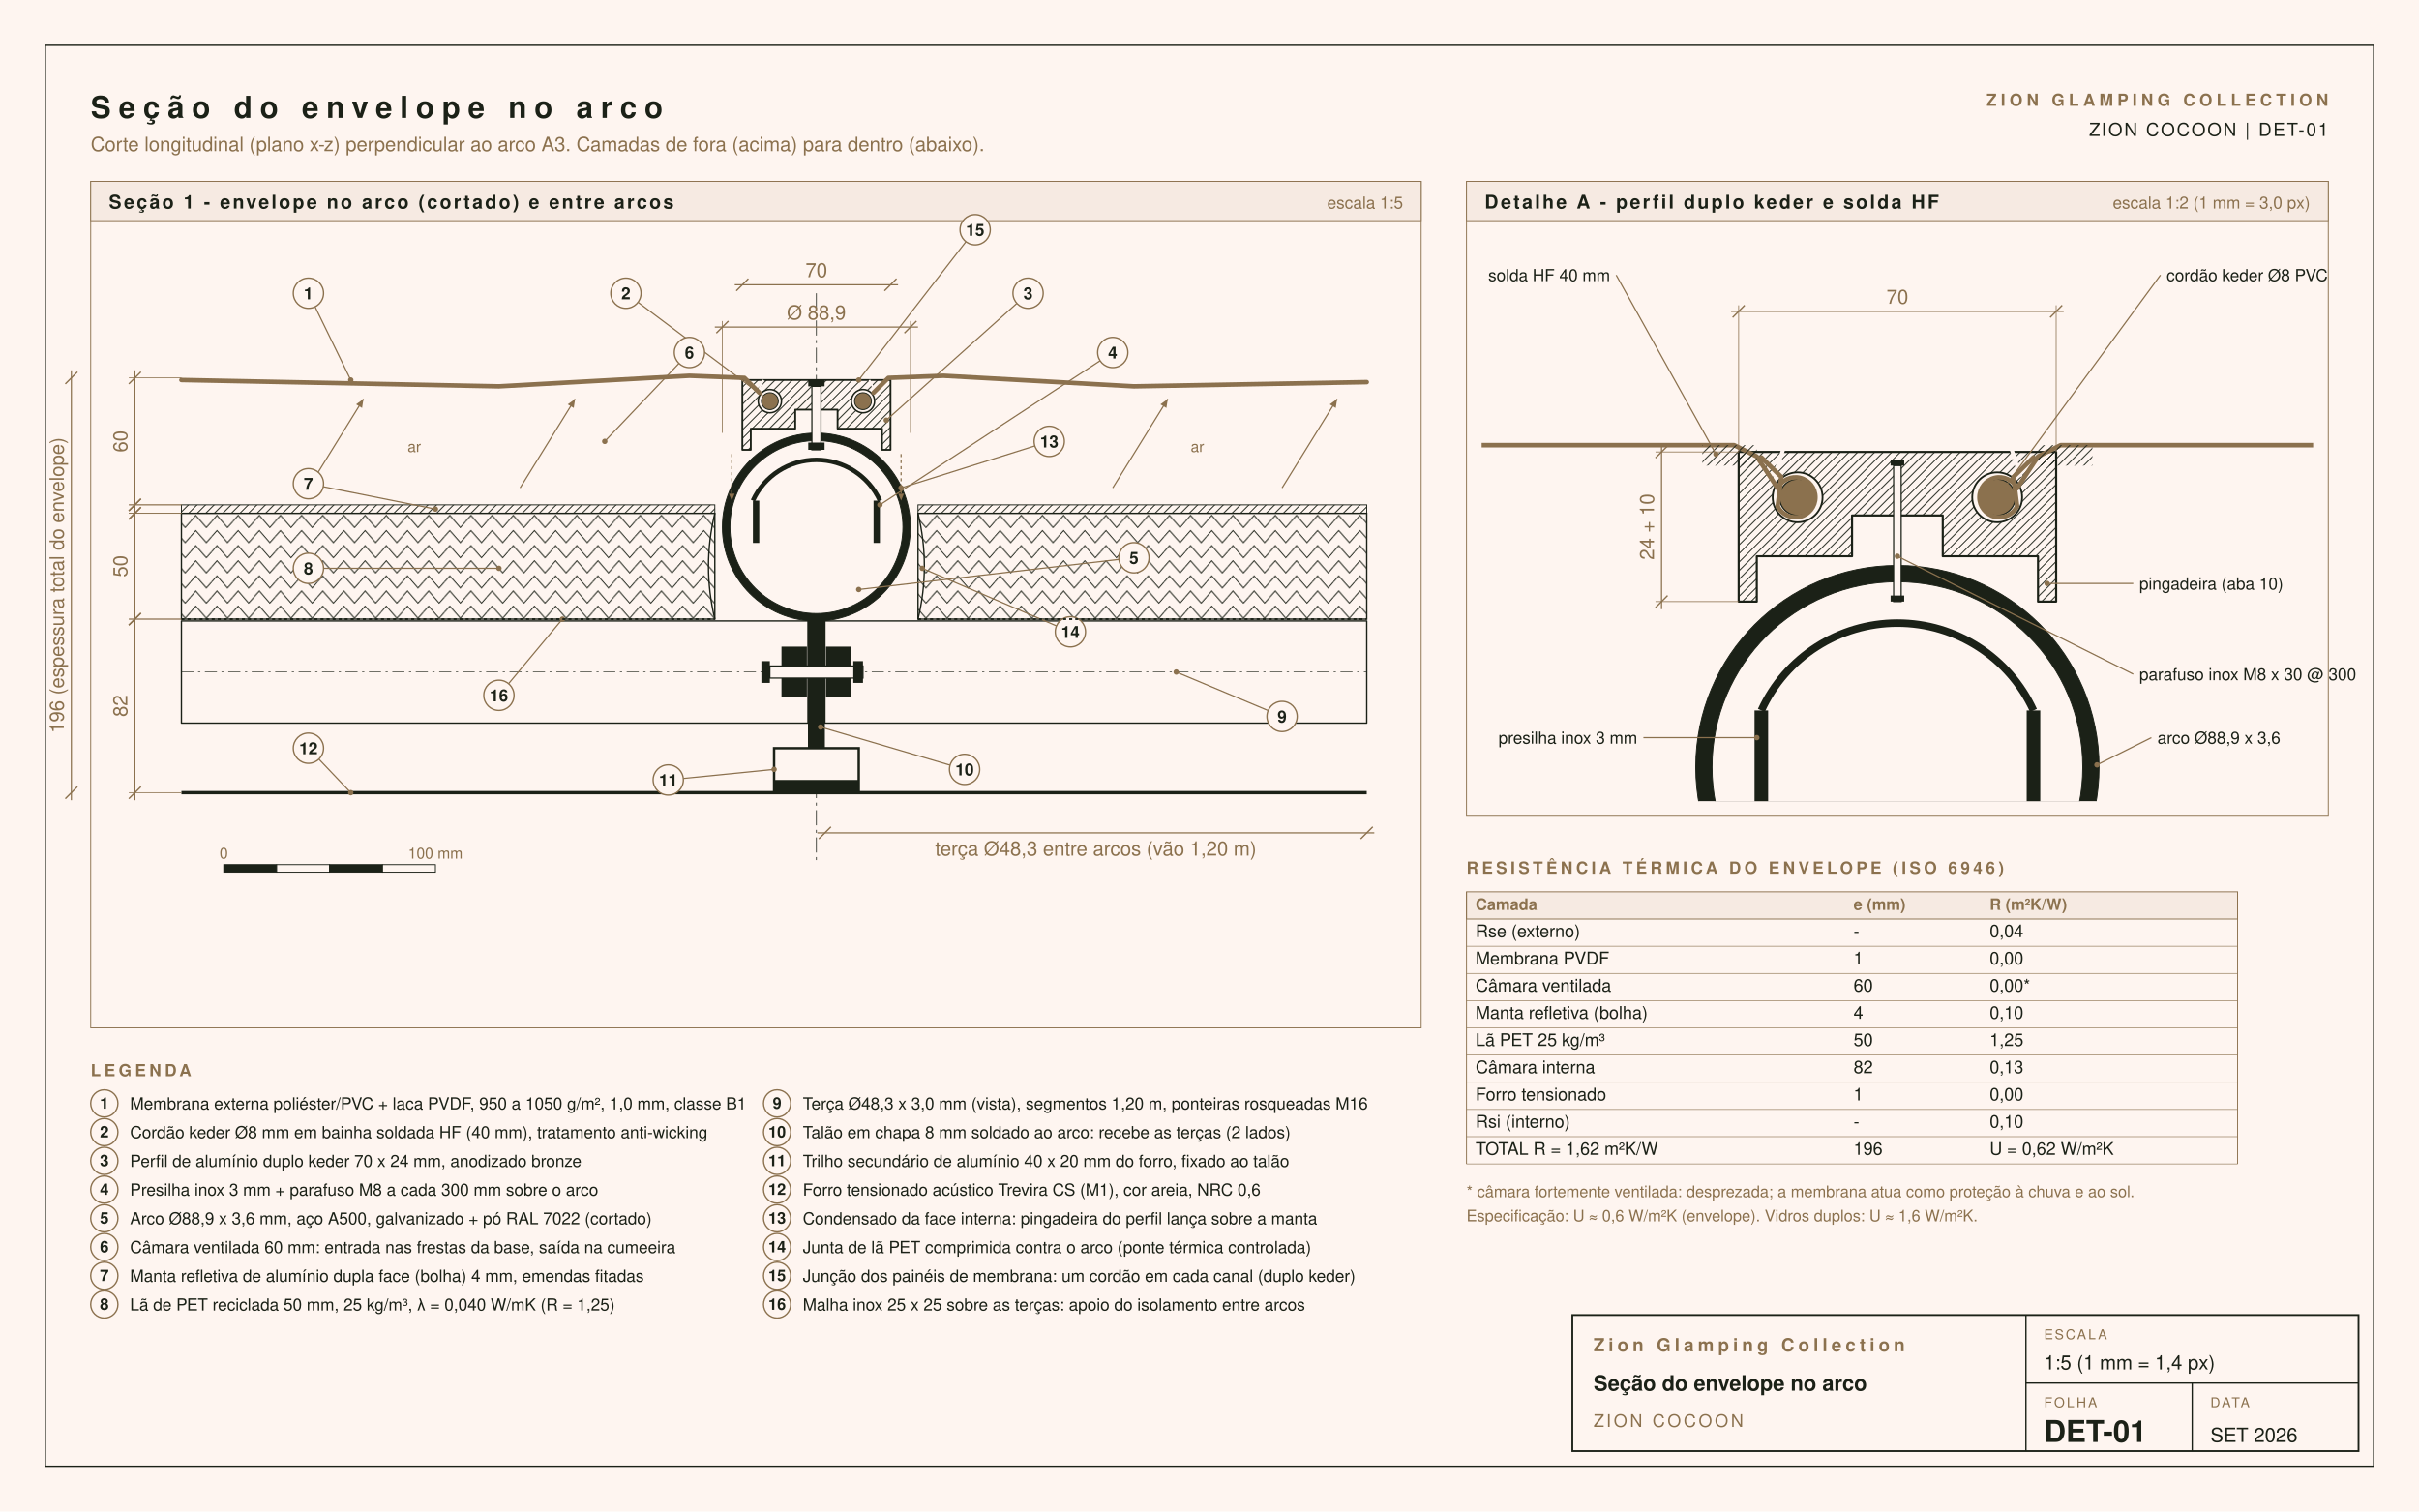
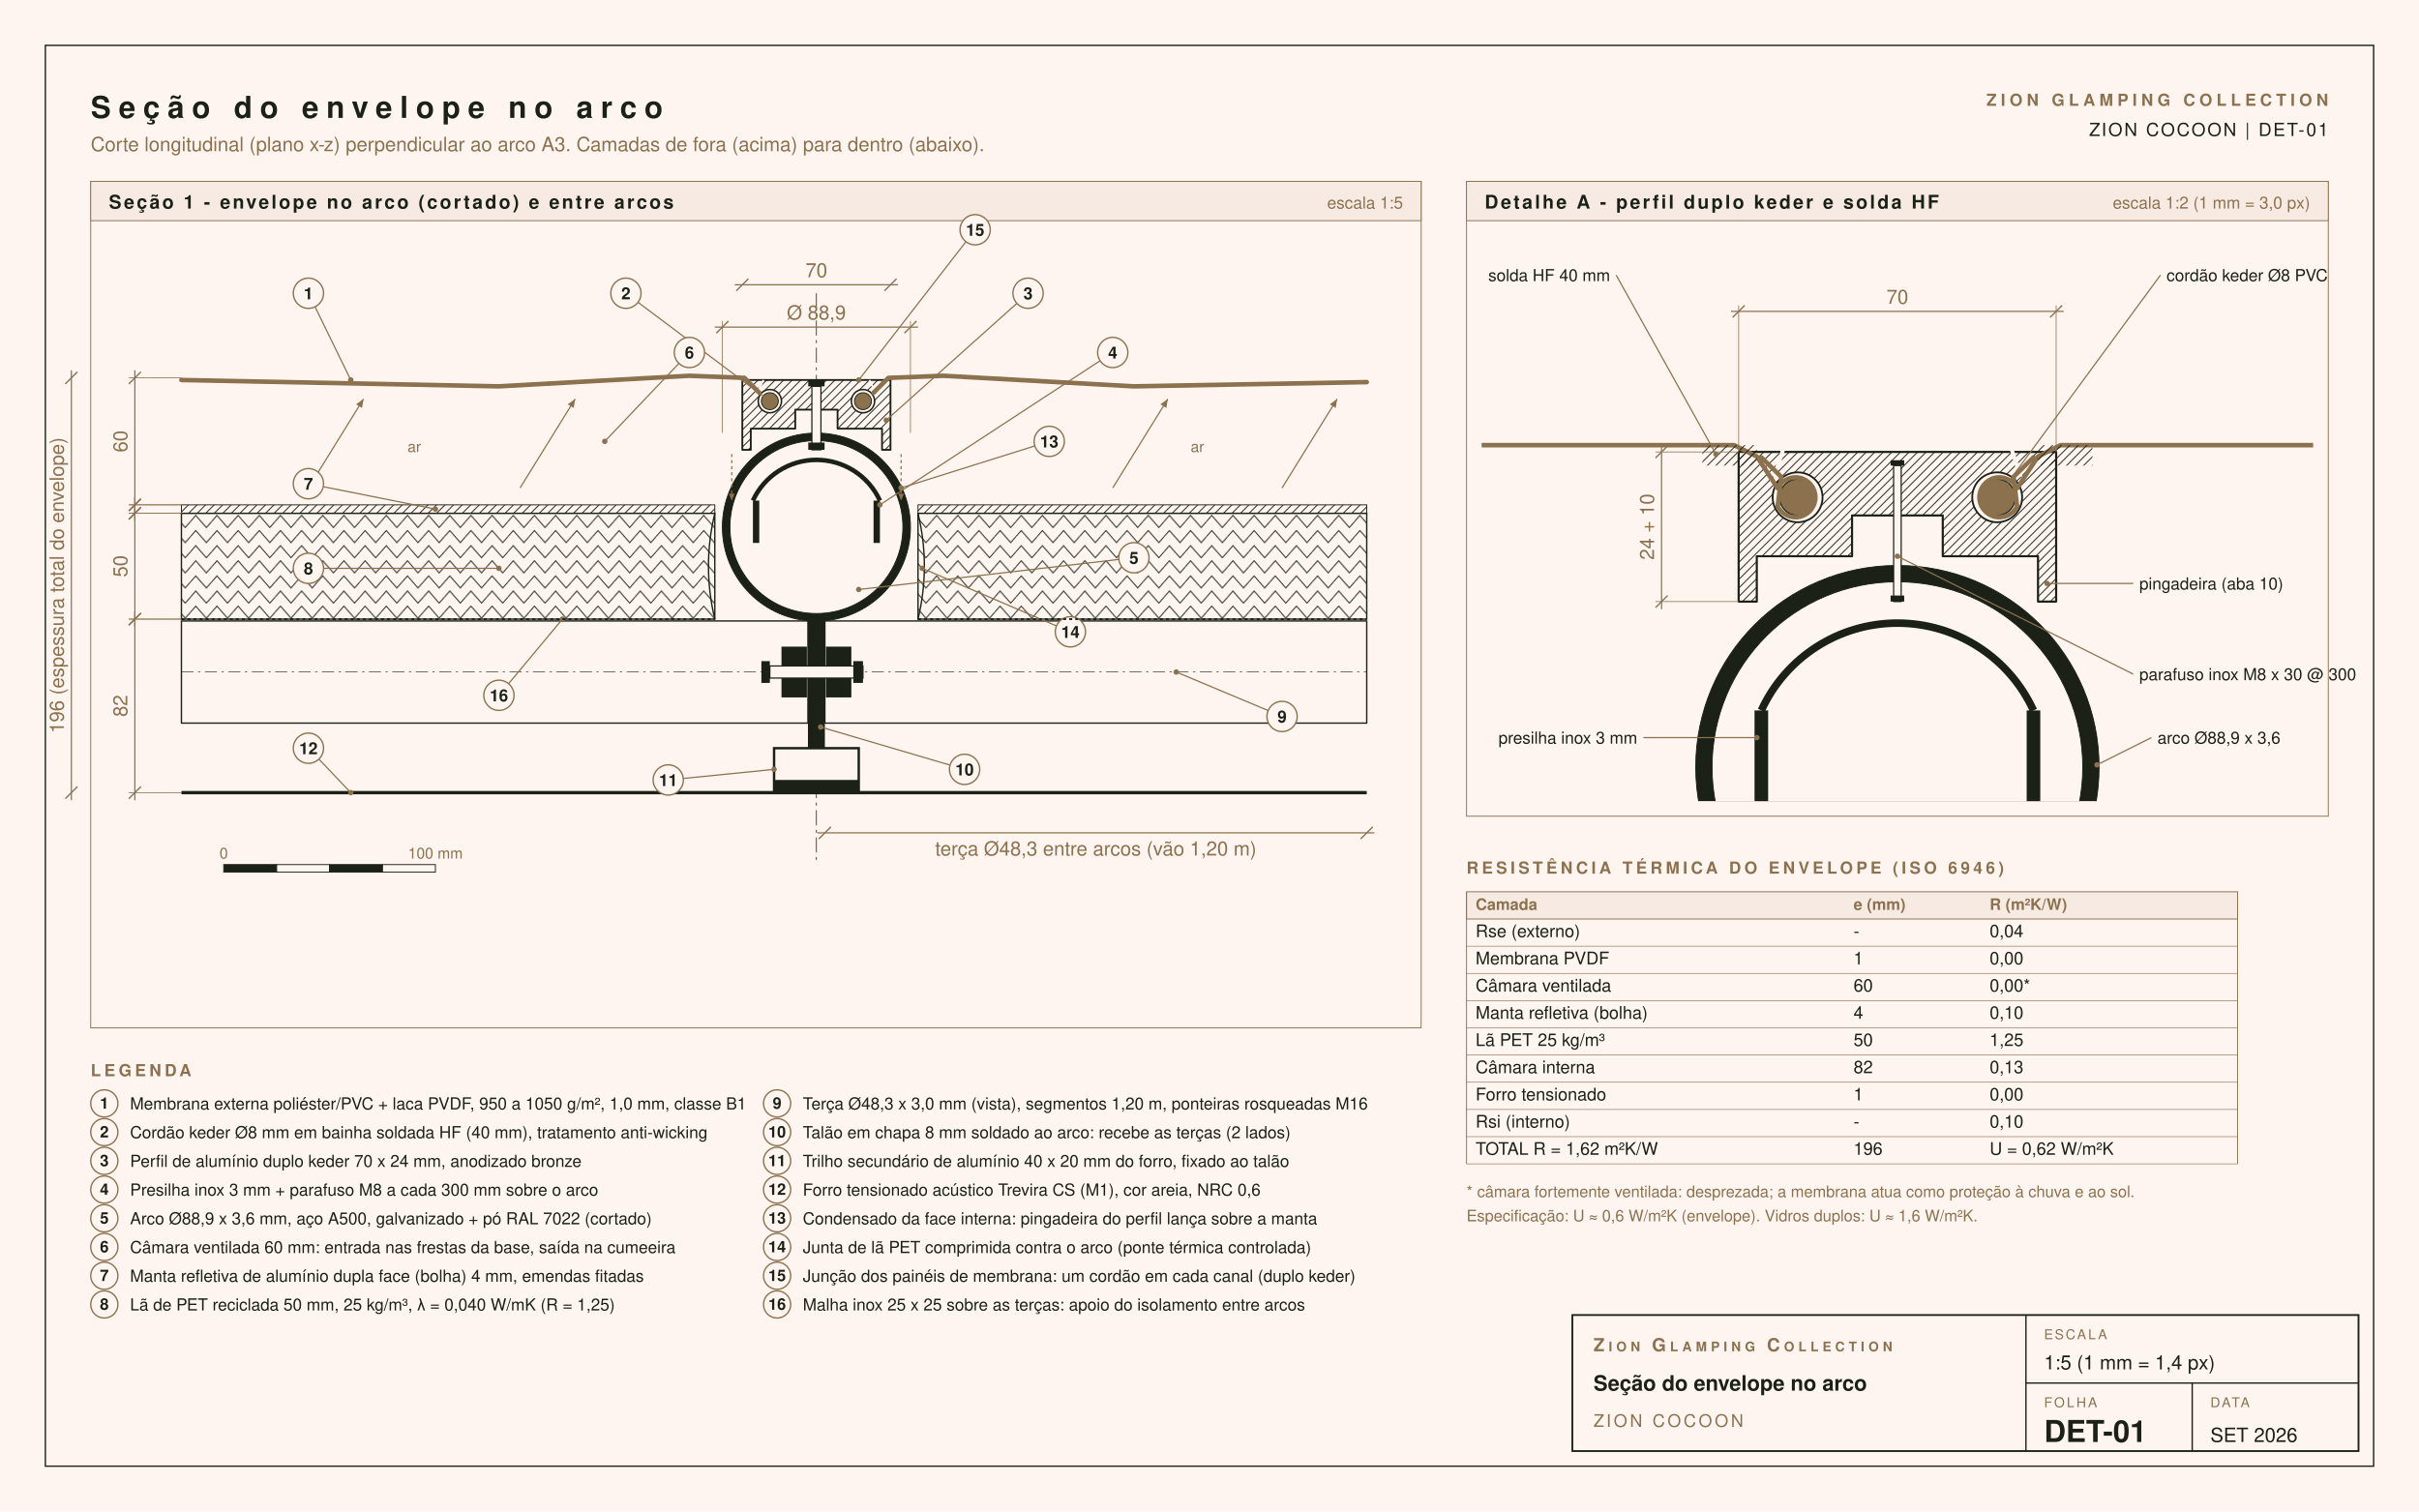
<svg xmlns="http://www.w3.org/2000/svg" width="1600" height="1000" viewBox="0 0 1600 1000" font-family="DM Sans, Helvetica, Arial, sans-serif" fill="#1B2117">
  <defs>
    <pattern id="p-wood" width="8" height="8" patternUnits="userSpaceOnUse" patternTransform="rotate(45)">
      <line x1="0" y1="0" x2="0" y2="8" stroke="#1B2117" stroke-width="0.5" />
    </pattern>
    <pattern id="p-steel" width="4" height="4" patternUnits="userSpaceOnUse" patternTransform="rotate(45)">
      <line x1="0" y1="0" x2="0" y2="4" stroke="#1B2117" stroke-width="1.1" />
    </pattern>
    <pattern id="p-ins" width="14" height="10" patternUnits="userSpaceOnUse">
      <path d="M0,5 L3.5,1 L7,5 L10.5,9 L14,5" fill="none" stroke="#1B2117" stroke-width="0.6" />
    </pattern>
    <pattern id="p-pir" width="9" height="7" patternUnits="userSpaceOnUse">
      <path d="M0,3.5 L2.25,0.8 L4.5,3.5 L6.75,6.2 L9,3.5" fill="none" stroke="#1B2117" stroke-width="0.5" />
    </pattern>
    <pattern id="p-dots" width="12" height="12" patternUnits="userSpaceOnUse">
      <circle cx="2" cy="3" r="0.8" fill="#1B2117" />
      <circle cx="8" cy="7" r="0.8" fill="#1B2117" />
      <circle cx="5" cy="10" r="0.6" fill="#1B2117" />
      <circle cx="10.5" cy="1.5" r="0.6" fill="#1B2117" />
    </pattern>
    <pattern id="p-gravel" width="14" height="14" patternUnits="userSpaceOnUse">
      <ellipse cx="3" cy="4" rx="2.2" ry="1.5" fill="none" stroke="#1B2117" stroke-width="0.5" />
      <ellipse cx="10" cy="9" rx="2.4" ry="1.6" fill="none" stroke="#1B2117" stroke-width="0.5" transform="rotate(30 10 9)" />
      <ellipse cx="11" cy="2" rx="1.6" ry="1.1" fill="none" stroke="#1B2117" stroke-width="0.5" />
    </pattern>
    <pattern id="p-osb" width="10" height="10" patternUnits="userSpaceOnUse">
      <line x1="1" y1="2" x2="4" y2="3" stroke="#1B2117" stroke-width="0.6" />
      <line x1="6" y1="7" x2="9" y2="5" stroke="#1B2117" stroke-width="0.6" />
      <line x1="2" y1="8" x2="4" y2="9" stroke="#1B2117" stroke-width="0.6" />
    </pattern>
    <pattern id="p-cem" width="6" height="6" patternUnits="userSpaceOnUse">
      <circle cx="1.5" cy="1.5" r="0.5" fill="#1B2117" />
      <circle cx="4.5" cy="4" r="0.5" fill="#1B2117" />
    </pattern>
    <pattern id="p-ply" width="10" height="4" patternUnits="userSpaceOnUse">
      <line x1="0" y1="2" x2="10" y2="2" stroke="#1B2117" stroke-width="0.35" />
    </pattern>
  </defs>
  <rect x="0" y="0" width="1600" height="1000" fill="#FEF5F0" />
  <rect x="60.0" y="120.0" width="880.0" height="560.0" fill="none" stroke="#8B714E" stroke-width="0.6" rx="0" />
  <rect x="60.0" y="120.0" width="880.0" height="26.0" fill="#F6EAE2" stroke="#8B714E" stroke-width="0.6" rx="0" />
  <text x="72.0" y="138.0" text-anchor="start" fill="#1B2117" style="font-size:12.5px;font-weight:600;letter-spacing:0.12em;text-transform:uppercase;">Seção 1  -  envelope no arco (cortado) e entre arcos</text>
  <text x="928.0" y="138.0" text-anchor="end" fill="#8B714E" style="font-size:11px;">escala 1:5</text>
  <line x1="540.0" y1="194.0" x2="540.0" y2="572.0" stroke="#1B2117" stroke-width="0.5" stroke-linecap="butt" stroke-dasharray="10 3 2 3" />
  <line x1="120.0" y1="524.4" x2="904.0" y2="524.4" stroke="#1B2117" stroke-width="2.2" stroke-linecap="butt" />
  <rect x="512.0" y="495.0" width="56.0" height="28.0" fill="#FEF5F0" stroke="#1B2117" stroke-width="1.6" rx="0" />
  <rect x="512.0" y="516.0" width="56.0" height="7.0" fill="#1B2117" stroke="none" stroke-width="0.9" rx="0" />
  <rect x="534.4" y="409.6" width="11.2" height="85.4" fill="#1B2117" stroke="none" stroke-width="0.9" rx="0" />
  <polygon points="120.0,478.4 534.4,478.4 534.4,410.8 120.0,410.8" fill="#FEF5F0" stroke="#1B2117" stroke-width="0.9" stroke-linejoin="round" stroke-linecap="butt" />
  <line x1="120.0" y1="444.6" x2="534.4" y2="444.6" stroke="#1B2117" stroke-width="0.4" stroke-linecap="butt" stroke-dasharray="8 3 1.5 3" />
  <rect x="516.9" y="427.8" width="16.8" height="33.6" fill="#1B2117" stroke="none" stroke-width="0.9" rx="0" />
  <polygon points="545.6,478.4 904.0,478.4 904.0,410.8 545.6,410.8" fill="#FEF5F0" stroke="#1B2117" stroke-width="0.9" stroke-linejoin="round" stroke-linecap="butt" />
  <line x1="545.6" y1="444.6" x2="904.0" y2="444.6" stroke="#1B2117" stroke-width="0.4" stroke-linecap="butt" stroke-dasharray="8 3 1.5 3" />
  <rect x="546.3" y="427.8" width="16.8" height="33.6" fill="#1B2117" stroke="none" stroke-width="0.9" rx="0" />
  <rect x="503.6" y="437.4" width="5.6" height="14.4" fill="#1B2117" stroke="none" stroke-width="0.9" rx="0" />
  <rect x="509.2" y="440.6" width="61.6" height="8.0" fill="#FEF5F0" stroke="#1B2117" stroke-width="0.8" rx="0" />
  <rect x="564.4" y="437.4" width="6.4" height="14.4" fill="#1B2117" stroke="none" stroke-width="0.9" rx="0" />
  <circle cx="540.0" cy="348.7" r="62.2" fill="#1B2117" stroke="#1B2117" stroke-width="0.6" />
  <circle cx="540.0" cy="348.7" r="57.2" fill="#FEF5F0" stroke="#1B2117" stroke-width="0.6" />
  <rect x="120.0" y="334.0" width="352.8" height="5.6" fill="url(#p-steel)" stroke="#1B2117" stroke-width="0.6" rx="0" />
  <rect x="120.0" y="339.6" width="352.8" height="70.0" fill="url(#p-ins)" stroke="#1B2117" stroke-width="0.9" rx="0" />
  <rect x="607.2" y="334.0" width="296.8" height="5.6" fill="url(#p-steel)" stroke="#1B2117" stroke-width="0.6" rx="0" />
  <rect x="607.2" y="339.6" width="296.8" height="70.0" fill="url(#p-ins)" stroke="#1B2117" stroke-width="0.9" rx="0" />
  <path d="M472.8,339.6 q-8.4,35.0 0,70.0" fill="none" stroke="#1B2117" stroke-width="0.9" stroke-linejoin="round" stroke-linecap="butt" />
  <path d="M607.2,339.6 q8.4,35.0 0,70.0" fill="none" stroke="#1B2117" stroke-width="0.9" stroke-linejoin="round" stroke-linecap="butt" />
  <line x1="204.0" y1="322.8" x2="240.4" y2="264.0" stroke="#8B714E" stroke-width="0.8" />
  <polygon points="240.4,264.0 239.5,269.9 235.5,267.5" fill="#8B714E" stroke="none" />
  <line x1="344.0" y1="322.8" x2="380.4" y2="264.0" stroke="#8B714E" stroke-width="0.8" />
  <polygon points="380.4,264.0 379.5,269.9 375.5,267.5" fill="#8B714E" stroke="none" />
  <line x1="736.0" y1="322.8" x2="772.4" y2="264.0" stroke="#8B714E" stroke-width="0.8" />
  <polygon points="772.4,264.0 771.5,269.9 767.5,267.5" fill="#8B714E" stroke="none" />
  <line x1="848.0" y1="322.8" x2="884.4" y2="264.0" stroke="#8B714E" stroke-width="0.8" />
  <polygon points="884.4,264.0 883.5,269.9 879.5,267.5" fill="#8B714E" stroke="none" />
  <text x="274.0" y="299.0" text-anchor="middle" fill="#8B714E" style="font-size:10px;">ar</text>
  <text x="792.0" y="299.0" text-anchor="middle" fill="#8B714E" style="font-size:10px;">ar</text>
  <path d="M498.0,331.2 A46.2,46.2 0 0 1 582.0,331.2" fill="none" stroke="#1B2117" stroke-width="3.0" stroke-linejoin="round" stroke-linecap="butt" />
  <rect x="498.0" y="331.2" width="4.2" height="28.0" fill="#1B2117" stroke="none" stroke-width="0.9" rx="0" />
  <rect x="577.8" y="331.2" width="4.2" height="28.0" fill="#1B2117" stroke="none" stroke-width="0.9" rx="0" />
  <polygon points="491.0,251.4 589.0,251.4 589.0,297.6 583.4,297.6 583.4,283.6 554.0,283.6 554.0,271.0 526.0,271.0 526.0,283.6 496.6,283.6 496.6,297.6 491.0,297.6" fill="url(#p-steel)" stroke="#1B2117" stroke-width="1.2" stroke-linejoin="round" stroke-linecap="butt" />
  <circle cx="509.2" cy="265.4" r="7.7" fill="#FEF5F0" stroke="#1B2117" stroke-width="1.0" />
  <circle cx="509.2" cy="265.4" r="5.6" fill="#8B714E" stroke="#1B2117" stroke-width="0.6" />
  <line x1="505.0" y1="251.4" x2="501.5" y2="258.4" stroke="#FEF5F0" stroke-width="1.2" stroke-linecap="butt" />
  <circle cx="570.8" cy="265.4" r="7.7" fill="#FEF5F0" stroke="#1B2117" stroke-width="1.0" />
  <circle cx="570.8" cy="265.4" r="5.6" fill="#8B714E" stroke="#1B2117" stroke-width="0.6" />
  <line x1="575.0" y1="251.4" x2="578.5" y2="258.4" stroke="#FEF5F0" stroke-width="1.2" stroke-linecap="butt" />
  <rect x="534.6" y="251.4" width="10.8" height="4.2" fill="#1B2117" stroke="none" stroke-width="0.9" rx="0" />
  <rect x="537.0" y="255.6" width="6.0" height="42.0" fill="#FEF5F0" stroke="#1B2117" stroke-width="0.8" rx="0" />
  <rect x="534.6" y="292.8" width="10.8" height="4.8" fill="#1B2117" stroke="none" stroke-width="0.9" rx="0" />
  <polyline points="502.2,259.8 492.4,250.0 456.0,248.6 330.0,255.6 120.0,251.4" fill="none" stroke="#8B714E" stroke-width="3" stroke-linejoin="round" stroke-linecap="round" />
  <polyline points="577.8,259.8 587.6,250.0 624.0,248.6 750.0,255.6 904.0,252.8" fill="none" stroke="#8B714E" stroke-width="3" stroke-linejoin="round" stroke-linecap="round" />
  <line x1="484.0" y1="300.4" x2="484.0" y2="328.4" stroke="#8B714E" stroke-width="0.8" stroke-linecap="butt" stroke-dasharray="2 2" />
  <polygon points="484.0,331.2 482.1,326.6 485.9,326.6" fill="#8B714E" stroke="none" />
  <line x1="596.0" y1="300.4" x2="596.0" y2="328.4" stroke="#8B714E" stroke-width="0.8" stroke-linecap="butt" stroke-dasharray="2 2" />
  <polygon points="596.0,331.2 594.1,326.6 597.9,326.6" fill="#8B714E" stroke="none" />
  <line x1="120.0" y1="250.0" x2="85.2" y2="250.0" stroke="#8B714E" stroke-width="0.5" stroke-linecap="butt" />
  <line x1="120.0" y1="334.0" x2="85.2" y2="334.0" stroke="#8B714E" stroke-width="0.5" stroke-linecap="butt" />
  <line x1="89.2" y1="245.0" x2="89.2" y2="339.0" stroke="#8B714E" stroke-width="0.8" stroke-linecap="butt" />
  <line x1="85.2" y1="254.0" x2="93.2" y2="246.0" stroke="#8B714E" stroke-width="0.9" stroke-linecap="butt" />
  <line x1="85.2" y1="338.0" x2="93.2" y2="330.0" stroke="#8B714E" stroke-width="0.9" stroke-linecap="butt" />
  <text x="84.2" y="292.0" text-anchor="middle" fill="#8B714E" style="font-size:13px;" transform="rotate(-90 84.2 292.0)">60</text>
  <line x1="120.0" y1="334.0" x2="85.2" y2="334.0" stroke="#8B714E" stroke-width="0.5" stroke-linecap="butt" />
  <line x1="120.0" y1="339.6" x2="85.2" y2="339.6" stroke="#8B714E" stroke-width="0.5" stroke-linecap="butt" />
  <line x1="89.2" y1="329.0" x2="89.2" y2="344.6" stroke="#8B714E" stroke-width="0.8" stroke-linecap="butt" />
  <line x1="85.2" y1="338.0" x2="93.2" y2="330.0" stroke="#8B714E" stroke-width="0.9" stroke-linecap="butt" />
  <line x1="85.2" y1="343.6" x2="93.2" y2="335.6" stroke="#8B714E" stroke-width="0.9" stroke-linecap="butt" />
  <text x="84.2" y="336.8" text-anchor="middle" fill="#8B714E" style="font-size:13px;" transform="rotate(-90 84.2 336.8)" />
  <line x1="120.0" y1="339.6" x2="85.2" y2="339.6" stroke="#8B714E" stroke-width="0.5" stroke-linecap="butt" />
  <line x1="120.0" y1="409.6" x2="85.2" y2="409.6" stroke="#8B714E" stroke-width="0.5" stroke-linecap="butt" />
  <line x1="89.2" y1="334.6" x2="89.2" y2="414.6" stroke="#8B714E" stroke-width="0.8" stroke-linecap="butt" />
  <line x1="85.2" y1="343.6" x2="93.2" y2="335.6" stroke="#8B714E" stroke-width="0.9" stroke-linecap="butt" />
  <line x1="85.2" y1="413.6" x2="93.2" y2="405.6" stroke="#8B714E" stroke-width="0.9" stroke-linecap="butt" />
  <text x="84.2" y="374.6" text-anchor="middle" fill="#8B714E" style="font-size:13px;" transform="rotate(-90 84.2 374.6)">50</text>
  <line x1="120.0" y1="409.6" x2="85.2" y2="409.6" stroke="#8B714E" stroke-width="0.5" stroke-linecap="butt" />
  <line x1="120.0" y1="524.4" x2="85.2" y2="524.4" stroke="#8B714E" stroke-width="0.5" stroke-linecap="butt" />
  <line x1="89.2" y1="404.6" x2="89.2" y2="529.4" stroke="#8B714E" stroke-width="0.8" stroke-linecap="butt" />
  <line x1="85.2" y1="413.6" x2="93.2" y2="405.6" stroke="#8B714E" stroke-width="0.9" stroke-linecap="butt" />
  <line x1="85.2" y1="528.4" x2="93.2" y2="520.4" stroke="#8B714E" stroke-width="0.9" stroke-linecap="butt" />
  <text x="84.2" y="467.0" text-anchor="middle" fill="#8B714E" style="font-size:13px;" transform="rotate(-90 84.2 467.0)">82</text>
  <line x1="47.2" y1="245.0" x2="47.2" y2="529.4" stroke="#8B714E" stroke-width="0.8" stroke-linecap="butt" />
  <line x1="43.2" y1="254.0" x2="51.2" y2="246.0" stroke="#8B714E" stroke-width="0.9" stroke-linecap="butt" />
  <line x1="43.2" y1="528.4" x2="51.2" y2="520.4" stroke="#8B714E" stroke-width="0.9" stroke-linecap="butt" />
  <text x="42.2" y="387.2" text-anchor="middle" fill="#8B714E" style="font-size:13px;" transform="rotate(-90 42.2 387.2)">196 (espessura total do envelope)</text>
  <line x1="477.8" y1="286.4" x2="477.8" y2="212.4" stroke="#8B714E" stroke-width="0.5" stroke-linecap="butt" />
  <line x1="602.2" y1="286.4" x2="602.2" y2="212.4" stroke="#8B714E" stroke-width="0.5" stroke-linecap="butt" />
  <line x1="472.8" y1="216.4" x2="607.2" y2="216.4" stroke="#8B714E" stroke-width="0.8" stroke-linecap="butt" />
  <line x1="473.8" y1="220.4" x2="481.8" y2="212.4" stroke="#8B714E" stroke-width="0.9" stroke-linecap="butt" />
  <line x1="598.2" y1="220.4" x2="606.2" y2="212.4" stroke="#8B714E" stroke-width="0.9" stroke-linecap="butt" />
  <text x="540.0" y="211.4" text-anchor="middle" fill="#8B714E" style="font-size:13px;">Ø 88,9</text>
  <line x1="486.0" y1="188.4" x2="594.0" y2="188.4" stroke="#8B714E" stroke-width="0.8" stroke-linecap="butt" />
  <line x1="487.0" y1="192.4" x2="495.0" y2="184.4" stroke="#8B714E" stroke-width="0.9" stroke-linecap="butt" />
  <line x1="585.0" y1="192.4" x2="593.0" y2="184.4" stroke="#8B714E" stroke-width="0.9" stroke-linecap="butt" />
  <text x="540.0" y="183.4" text-anchor="middle" fill="#8B714E" style="font-size:13px;">70</text>
  <line x1="540.6" y1="551.0" x2="909.0" y2="551.0" stroke="#8B714E" stroke-width="0.8" stroke-linecap="butt" />
  <line x1="541.6" y1="555.0" x2="549.6" y2="547.0" stroke="#8B714E" stroke-width="0.9" stroke-linecap="butt" />
  <line x1="900.0" y1="555.0" x2="908.0" y2="547.0" stroke="#8B714E" stroke-width="0.9" stroke-linecap="butt" />
  <text x="724.8" y="566.0" text-anchor="middle" fill="#8B714E" style="font-size:13px;">terça Ø48,3 entre arcos (vão 1,20 m)</text>
  <line x1="208.4" y1="203.0" x2="232.0" y2="251.4" stroke="#8B714E" stroke-width="0.8" stroke-linecap="butt" />
  <circle cx="232.0" cy="251.4" r="1.8" fill="#8B714E" stroke="none" stroke-width="0.9" />
  <circle cx="204.0" cy="194.0" r="10.0" fill="#FEF5F0" stroke="#8B714E" stroke-width="0.9" />
  <text x="204.0" y="198.0" text-anchor="middle" fill="#1B2117" style="font-size:11px;font-weight:600;">1</text>
  <line x1="422.0" y1="200.0" x2="509.2" y2="265.4" stroke="#8B714E" stroke-width="0.8" stroke-linecap="butt" />
  <circle cx="509.2" cy="265.4" r="1.8" fill="#8B714E" stroke="none" stroke-width="0.9" />
  <circle cx="414.0" cy="194.0" r="10.0" fill="#FEF5F0" stroke="#8B714E" stroke-width="0.9" />
  <text x="414.0" y="198.0" text-anchor="middle" fill="#1B2117" style="font-size:11px;font-weight:600;">2</text>
  <line x1="672.6" y1="200.7" x2="586.2" y2="278.0" stroke="#8B714E" stroke-width="0.8" stroke-linecap="butt" />
  <circle cx="586.2" cy="278.0" r="1.8" fill="#8B714E" stroke="none" stroke-width="0.9" />
  <circle cx="680.0" cy="194.0" r="10.0" fill="#FEF5F0" stroke="#8B714E" stroke-width="0.9" />
  <text x="680.0" y="198.0" text-anchor="middle" fill="#1B2117" style="font-size:11px;font-weight:600;">3</text>
  <line x1="727.6" y1="238.7" x2="582.0" y2="334.0" stroke="#8B714E" stroke-width="0.8" stroke-linecap="butt" />
  <circle cx="582.0" cy="334.0" r="1.8" fill="#8B714E" stroke="none" stroke-width="0.9" />
  <circle cx="736.0" cy="233.2" r="10.0" fill="#FEF5F0" stroke="#8B714E" stroke-width="0.9" />
  <text x="736.0" y="237.2" text-anchor="middle" fill="#1B2117" style="font-size:11px;font-weight:600;">4</text>
  <line x1="740.1" y1="370.1" x2="568.0" y2="390.0" stroke="#8B714E" stroke-width="0.8" stroke-linecap="butt" />
  <circle cx="568.0" cy="390.0" r="1.8" fill="#8B714E" stroke="none" stroke-width="0.9" />
  <circle cx="750.0" cy="369.0" r="10.0" fill="#FEF5F0" stroke="#8B714E" stroke-width="0.9" />
  <text x="750.0" y="373.0" text-anchor="middle" fill="#1B2117" style="font-size:11px;font-weight:600;">5</text>
  <line x1="449.1" y1="240.4" x2="400.0" y2="292.0" stroke="#8B714E" stroke-width="0.8" stroke-linecap="butt" />
  <circle cx="400.0" cy="292.0" r="1.8" fill="#8B714E" stroke="none" stroke-width="0.9" />
  <circle cx="456.0" cy="233.2" r="10.0" fill="#FEF5F0" stroke="#8B714E" stroke-width="0.9" />
  <text x="456.0" y="237.2" text-anchor="middle" fill="#1B2117" style="font-size:11px;font-weight:600;">6</text>
  <line x1="213.8" y1="322.0" x2="288.0" y2="336.8" stroke="#8B714E" stroke-width="0.8" stroke-linecap="butt" />
  <circle cx="288.0" cy="336.8" r="1.8" fill="#8B714E" stroke="none" stroke-width="0.9" />
  <circle cx="204.0" cy="320.0" r="10.0" fill="#FEF5F0" stroke="#8B714E" stroke-width="0.9" />
  <text x="204.0" y="324.0" text-anchor="middle" fill="#1B2117" style="font-size:11px;font-weight:600;">7</text>
  <line x1="214.0" y1="376.0" x2="330.0" y2="376.0" stroke="#8B714E" stroke-width="0.8" stroke-linecap="butt" />
  <circle cx="330.0" cy="376.0" r="1.8" fill="#8B714E" stroke="none" stroke-width="0.9" />
  <circle cx="204.0" cy="376.0" r="10.0" fill="#FEF5F0" stroke="#8B714E" stroke-width="0.9" />
  <text x="204.0" y="380.0" text-anchor="middle" fill="#1B2117" style="font-size:11px;font-weight:600;">8</text>
  <line x1="838.8" y1="470.1" x2="778.0" y2="444.6" stroke="#8B714E" stroke-width="0.8" stroke-linecap="butt" />
  <circle cx="778.0" cy="444.6" r="1.8" fill="#8B714E" stroke="none" stroke-width="0.9" />
  <circle cx="848.0" cy="474.0" r="10.0" fill="#FEF5F0" stroke="#8B714E" stroke-width="0.9" />
  <text x="848.0" y="478.0" text-anchor="middle" fill="#1B2117" style="font-size:11px;font-weight:600;">9</text>
  <line x1="628.4" y1="506.2" x2="542.8" y2="481.0" stroke="#8B714E" stroke-width="0.8" stroke-linecap="butt" />
  <circle cx="542.8" cy="481.0" r="1.8" fill="#8B714E" stroke="none" stroke-width="0.9" />
  <circle cx="638.0" cy="509.0" r="10.0" fill="#FEF5F0" stroke="#8B714E" stroke-width="0.9" />
  <text x="638.0" y="513.0" text-anchor="middle" fill="#1B2117" style="font-size:11px;font-weight:600;">10</text>
  <line x1="452.0" y1="515.0" x2="512.0" y2="509.0" stroke="#8B714E" stroke-width="0.8" stroke-linecap="butt" />
  <circle cx="512.0" cy="509.0" r="1.8" fill="#8B714E" stroke="none" stroke-width="0.9" />
  <circle cx="442.0" cy="516.0" r="10.0" fill="#FEF5F0" stroke="#8B714E" stroke-width="0.9" />
  <text x="442.0" y="520.0" text-anchor="middle" fill="#1B2117" style="font-size:11px;font-weight:600;">11</text>
  <line x1="210.9" y1="502.2" x2="232.0" y2="524.4" stroke="#8B714E" stroke-width="0.8" stroke-linecap="butt" />
  <circle cx="232.0" cy="524.4" r="1.8" fill="#8B714E" stroke="none" stroke-width="0.9" />
  <circle cx="204.0" cy="495.0" r="10.0" fill="#FEF5F0" stroke="#8B714E" stroke-width="0.9" />
  <text x="204.0" y="499.0" text-anchor="middle" fill="#1B2117" style="font-size:11px;font-weight:600;">12</text>
  <line x1="684.5" y1="295.0" x2="596.0" y2="322.8" stroke="#8B714E" stroke-width="0.8" stroke-linecap="butt" />
  <circle cx="596.0" cy="322.8" r="1.8" fill="#8B714E" stroke="none" stroke-width="0.9" />
  <circle cx="694.0" cy="292.0" r="10.0" fill="#FEF5F0" stroke="#8B714E" stroke-width="0.9" />
  <text x="694.0" y="296.0" text-anchor="middle" fill="#1B2117" style="font-size:11px;font-weight:600;">13</text>
  <line x1="698.8" y1="414.1" x2="610.0" y2="376.0" stroke="#8B714E" stroke-width="0.8" stroke-linecap="butt" />
  <circle cx="610.0" cy="376.0" r="1.8" fill="#8B714E" stroke="none" stroke-width="0.9" />
  <circle cx="708.0" cy="418.0" r="10.0" fill="#FEF5F0" stroke="#8B714E" stroke-width="0.9" />
  <text x="708.0" y="422.0" text-anchor="middle" fill="#1B2117" style="font-size:11px;font-weight:600;">14</text>
  <line x1="638.9" y1="159.9" x2="568.0" y2="251.4" stroke="#8B714E" stroke-width="0.8" stroke-linecap="butt" />
  <circle cx="568.0" cy="251.4" r="1.8" fill="#8B714E" stroke="none" stroke-width="0.9" />
  <circle cx="645.0" cy="152.0" r="10.0" fill="#FEF5F0" stroke="#8B714E" stroke-width="0.9" />
  <text x="645.0" y="156.0" text-anchor="middle" fill="#1B2117" style="font-size:11px;font-weight:600;">15</text>
  <line x1="336.4" y1="452.3" x2="372.0" y2="409.6" stroke="#8B714E" stroke-width="0.8" stroke-linecap="butt" />
  <circle cx="372.0" cy="409.6" r="1.8" fill="#8B714E" stroke="none" stroke-width="0.9" />
  <circle cx="330.0" cy="460.0" r="10.0" fill="#FEF5F0" stroke="#8B714E" stroke-width="0.9" />
  <text x="330.0" y="464.0" text-anchor="middle" fill="#1B2117" style="font-size:11px;font-weight:600;">16</text>
  <line x1="120.0" y1="409.6" x2="472.8" y2="409.6" stroke="#1B2117" stroke-width="1.2" stroke-linecap="butt" stroke-dasharray="2 2" />
  <line x1="607.2" y1="409.6" x2="904.0" y2="409.6" stroke="#1B2117" stroke-width="1.2" stroke-linecap="butt" stroke-dasharray="2 2" />
  <rect x="148.0" y="572.0" width="35.0" height="5.0" fill="#1B2117" stroke="#1B2117" stroke-width="0.6" rx="0" />
  <rect x="183.0" y="572.0" width="35.0" height="5.0" fill="#FEF5F0" stroke="#1B2117" stroke-width="0.6" rx="0" />
  <rect x="218.0" y="572.0" width="35.0" height="5.0" fill="#1B2117" stroke="#1B2117" stroke-width="0.6" rx="0" />
  <rect x="253.0" y="572.0" width="35.0" height="5.0" fill="#FEF5F0" stroke="#1B2117" stroke-width="0.6" rx="0" />
  <text x="148.0" y="568.0" text-anchor="middle" fill="#8B714E" style="font-size:10px;">0</text>
  <text x="288.0" y="568.0" text-anchor="middle" fill="#8B714E" style="font-size:10px;">100 mm</text>
  <rect x="970.0" y="120.0" width="570.0" height="420.0" fill="none" stroke="#8B714E" stroke-width="0.6" rx="0" />
  <rect x="970.0" y="120.0" width="570.0" height="26.0" fill="#F6EAE2" stroke="#8B714E" stroke-width="0.6" rx="0" />
  <text x="982.0" y="138.0" text-anchor="start" fill="#1B2117" style="font-size:12.5px;font-weight:600;letter-spacing:0.12em;text-transform:uppercase;">Detalhe A  -  perfil duplo keder e solda HF</text>
  <text x="1528.0" y="138.0" text-anchor="end" fill="#8B714E" style="font-size:11px;">escala 1:2 (1 mm = 3,0 px)</text>
  <clipPath id="clipA">
    <rect x="980" y="150" width="550" height="380" />
  </clipPath>
  <g clip-path="url(#clipA)">
    <circle cx="1255.0" cy="507.5" r="133.4" fill="#1B2117" stroke="#1B2117" stroke-width="0.6" />
    <circle cx="1255.0" cy="507.5" r="122.6" fill="#FEF5F0" stroke="#1B2117" stroke-width="0.6" />
    <path d="M1165.0,470.0 A99.0,99.0 0 0 1 1345.0,470.0" fill="none" stroke="#1B2117" stroke-width="5.0" stroke-linejoin="round" stroke-linecap="butt" />
    <rect x="1160.5" y="470.0" width="9.0" height="60.0" fill="#1B2117" stroke="none" stroke-width="0.9" rx="0" />
    <rect x="1340.5" y="470.0" width="9.0" height="60.0" fill="#1B2117" stroke="none" stroke-width="0.9" rx="0" />
    <polygon points="1150.0,299.0 1360.0,299.0 1360.0,398.0 1348.0,398.0 1348.0,368.0 1285.0,368.0 1285.0,341.0 1225.0,341.0 1225.0,368.0 1162.0,368.0 1162.0,398.0 1150.0,398.0" fill="url(#p-steel)" stroke="#1B2117" stroke-width="1.4" stroke-linejoin="round" stroke-linecap="butt" />
    <circle cx="1189.0" cy="329.0" r="16.5" fill="#FEF5F0" stroke="#1B2117" stroke-width="1.2" />
    <circle cx="1189.0" cy="329.0" r="12.0" fill="#8B714E" stroke="#1B2117" stroke-width="0.8" />
    <line x1="1179.4" y1="297.5" x2="1173.4" y2="315.5" stroke="#FEF5F0" stroke-width="2.6" stroke-linecap="butt" />
    <path d="M1175.8,323.0 A13.2,13.2 0 1 1 1175.8,335.0" fill="none" stroke="#8B714E" stroke-width="3" stroke-linejoin="round" stroke-linecap="butt" />
    <polyline points="1175.8,323.0 1162.0,302.0 1147.0,294.5 964.0,294.5" fill="none" stroke="#8B714E" stroke-width="3" stroke-linejoin="round" stroke-linecap="round" />
    <polyline points="1175.8,335.0 1178.2,315.5 1165.0,302.6" fill="none" stroke="#8B714E" stroke-width="3" stroke-linejoin="round" stroke-linecap="round" />
    <rect x="1126.0" y="294.5" width="36.0" height="13.5" fill="url(#p-steel)" stroke="none" stroke-width="0.9" rx="0" />
    <circle cx="1321.0" cy="329.0" r="16.5" fill="#FEF5F0" stroke="#1B2117" stroke-width="1.2" />
    <circle cx="1321.0" cy="329.0" r="12.0" fill="#8B714E" stroke="#1B2117" stroke-width="0.8" />
    <line x1="1330.6" y1="297.5" x2="1336.6" y2="315.5" stroke="#FEF5F0" stroke-width="2.6" stroke-linecap="butt" />
    <path d="M1334.2,323.0 A13.2,13.2 0 1 0 1334.2,335.0" fill="none" stroke="#8B714E" stroke-width="3" stroke-linejoin="round" stroke-linecap="butt" />
    <polyline points="1334.2,323.0 1348.0,302.0 1363.0,294.5 1546.0,294.5" fill="none" stroke="#8B714E" stroke-width="3" stroke-linejoin="round" stroke-linecap="round" />
    <polyline points="1334.2,335.0 1331.8,315.5 1345.0,302.6" fill="none" stroke="#8B714E" stroke-width="3" stroke-linejoin="round" stroke-linecap="round" />
    <rect x="1348.0" y="294.5" width="36.0" height="13.5" fill="url(#p-steel)" stroke="none" stroke-width="0.9" rx="0" />
    <rect x="1250.5" y="304.5" width="9.0" height="3.5" fill="#1B2117" stroke="none" stroke-width="0.9" rx="0" />
    <rect x="1252.5" y="308.0" width="5.0" height="90.0" fill="#FEF5F0" stroke="#1B2117" stroke-width="0.8" rx="0" />
    <rect x="1250.5" y="394.0" width="9.0" height="4.0" fill="#1B2117" stroke="none" stroke-width="0.9" rx="0" />
  </g>
  <line x1="1150.0" y1="299.0" x2="1150.0" y2="202.0" stroke="#8B714E" stroke-width="0.5" stroke-linecap="butt" />
  <line x1="1360.0" y1="299.0" x2="1360.0" y2="202.0" stroke="#8B714E" stroke-width="0.5" stroke-linecap="butt" />
  <line x1="1145.0" y1="206.0" x2="1365.0" y2="206.0" stroke="#8B714E" stroke-width="0.8" stroke-linecap="butt" />
  <line x1="1146.0" y1="210.0" x2="1154.0" y2="202.0" stroke="#8B714E" stroke-width="0.9" stroke-linecap="butt" />
  <line x1="1356.0" y1="210.0" x2="1364.0" y2="202.0" stroke="#8B714E" stroke-width="0.9" stroke-linecap="butt" />
  <text x="1255.0" y="201.0" text-anchor="middle" fill="#8B714E" style="font-size:13px;">70</text>
  <line x1="1150.0" y1="299.0" x2="1095.0" y2="299.0" stroke="#8B714E" stroke-width="0.5" stroke-linecap="butt" />
  <line x1="1150.0" y1="398.0" x2="1095.0" y2="398.0" stroke="#8B714E" stroke-width="0.5" stroke-linecap="butt" />
  <line x1="1099.0" y1="294.0" x2="1099.0" y2="403.0" stroke="#8B714E" stroke-width="0.8" stroke-linecap="butt" />
  <line x1="1095.0" y1="303.0" x2="1103.0" y2="295.0" stroke="#8B714E" stroke-width="0.9" stroke-linecap="butt" />
  <line x1="1095.0" y1="402.0" x2="1103.0" y2="394.0" stroke="#8B714E" stroke-width="0.9" stroke-linecap="butt" />
  <text x="1094.0" y="348.5" text-anchor="middle" fill="#8B714E" style="font-size:13px;" transform="rotate(-90 1094.0 348.5)">24 + 10</text>
  <line x1="1069.0" y1="182.0" x2="1135.0" y2="300.5" stroke="#8B714E" stroke-width="0.8" stroke-linecap="butt" />
  <circle cx="1135.0" cy="300.5" r="1.8" fill="#8B714E" stroke="none" stroke-width="0.9" />
  <text x="1065.0" y="186.0" text-anchor="end" fill="#1B2117" style="font-size:11px;">solda HF 40 mm</text>
  <line x1="1429.0" y1="182.0" x2="1321.0" y2="329.0" stroke="#8B714E" stroke-width="0.8" stroke-linecap="butt" />
  <circle cx="1321.0" cy="329.0" r="1.8" fill="#8B714E" stroke="none" stroke-width="0.9" />
  <text x="1433.0" y="186.0" text-anchor="start" fill="#1B2117" style="font-size:11px;">cordão keder Ø8 PVC</text>
  <line x1="1411.0" y1="446.0" x2="1255.0" y2="368.0" stroke="#8B714E" stroke-width="0.8" stroke-linecap="butt" />
  <circle cx="1255.0" cy="368.0" r="1.8" fill="#8B714E" stroke="none" stroke-width="0.9" />
  <text x="1415.0" y="450.0" text-anchor="start" fill="#1B2117" style="font-size:11px;">parafuso inox M8 x 30 @ 300</text>
  <line x1="1087.0" y1="488.0" x2="1162.0" y2="488.0" stroke="#8B714E" stroke-width="0.8" stroke-linecap="butt" />
  <circle cx="1162.0" cy="488.0" r="1.8" fill="#8B714E" stroke="none" stroke-width="0.9" />
  <text x="1083.0" y="492.0" text-anchor="end" fill="#1B2117" style="font-size:11px;">presilha inox 3 mm</text>
  <line x1="1411.0" y1="386.0" x2="1354.0" y2="386.0" stroke="#8B714E" stroke-width="0.8" stroke-linecap="butt" />
  <circle cx="1354.0" cy="386.0" r="1.8" fill="#8B714E" stroke="none" stroke-width="0.9" />
  <text x="1415.0" y="390.0" text-anchor="start" fill="#1B2117" style="font-size:11px;">pingadeira (aba 10)</text>
  <line x1="1423.0" y1="488.0" x2="1387.0" y2="506.0" stroke="#8B714E" stroke-width="0.8" stroke-linecap="butt" />
  <circle cx="1387.0" cy="506.0" r="1.8" fill="#8B714E" stroke="none" stroke-width="0.9" />
  <text x="1427.0" y="492.0" text-anchor="start" fill="#1B2117" style="font-size:11px;">arco Ø88,9 x 3,6</text>
  <text x="60.0" y="712.0" text-anchor="start" fill="#8B714E" style="font-size:11px;font-weight:600;letter-spacing:0.2em;">LEGENDA</text>
  <circle cx="69.0" cy="730.0" r="9.0" fill="#FEF5F0" stroke="#8B714E" stroke-width="0.9" />
  <text x="69.0" y="733.5" text-anchor="middle" fill="#1B2117" style="font-size:10.5px;font-weight:600;">1</text>
  <text x="86.0" y="734.0" text-anchor="start" fill="#1B2117" style="font-size:11px;">Membrana externa poliéster/PVC + laca PVDF, 950 a 1050 g/m², 1,0 mm, classe B1</text>
  <circle cx="69.0" cy="749.0" r="9.0" fill="#FEF5F0" stroke="#8B714E" stroke-width="0.9" />
  <text x="69.0" y="752.5" text-anchor="middle" fill="#1B2117" style="font-size:10.5px;font-weight:600;">2</text>
  <text x="86.0" y="753.0" text-anchor="start" fill="#1B2117" style="font-size:11px;">Cordão keder Ø8 mm em bainha soldada HF (40 mm), tratamento anti-wicking</text>
  <circle cx="69.0" cy="768.0" r="9.0" fill="#FEF5F0" stroke="#8B714E" stroke-width="0.9" />
  <text x="69.0" y="771.5" text-anchor="middle" fill="#1B2117" style="font-size:10.5px;font-weight:600;">3</text>
  <text x="86.0" y="772.0" text-anchor="start" fill="#1B2117" style="font-size:11px;">Perfil de alumínio duplo keder 70 x 24 mm, anodizado bronze</text>
  <circle cx="69.0" cy="787.0" r="9.0" fill="#FEF5F0" stroke="#8B714E" stroke-width="0.9" />
  <text x="69.0" y="790.5" text-anchor="middle" fill="#1B2117" style="font-size:10.5px;font-weight:600;">4</text>
  <text x="86.0" y="791.0" text-anchor="start" fill="#1B2117" style="font-size:11px;">Presilha inox 3 mm + parafuso M8 a cada 300 mm sobre o arco</text>
  <circle cx="69.0" cy="806.0" r="9.0" fill="#FEF5F0" stroke="#8B714E" stroke-width="0.9" />
  <text x="69.0" y="809.5" text-anchor="middle" fill="#1B2117" style="font-size:10.5px;font-weight:600;">5</text>
  <text x="86.0" y="810.0" text-anchor="start" fill="#1B2117" style="font-size:11px;">Arco Ø88,9 x 3,6 mm, aço A500, galvanizado + pó RAL 7022 (cortado)</text>
  <circle cx="69.0" cy="825.0" r="9.0" fill="#FEF5F0" stroke="#8B714E" stroke-width="0.9" />
  <text x="69.0" y="828.5" text-anchor="middle" fill="#1B2117" style="font-size:10.5px;font-weight:600;">6</text>
  <text x="86.0" y="829.0" text-anchor="start" fill="#1B2117" style="font-size:11px;">Câmara ventilada 60 mm: entrada nas frestas da base, saída na cumeeira</text>
  <circle cx="69.0" cy="844.0" r="9.0" fill="#FEF5F0" stroke="#8B714E" stroke-width="0.9" />
  <text x="69.0" y="847.5" text-anchor="middle" fill="#1B2117" style="font-size:10.5px;font-weight:600;">7</text>
  <text x="86.0" y="848.0" text-anchor="start" fill="#1B2117" style="font-size:11px;">Manta refletiva de alumínio dupla face (bolha) 4 mm, emendas fitadas</text>
  <circle cx="69.0" cy="863.0" r="9.0" fill="#FEF5F0" stroke="#8B714E" stroke-width="0.9" />
  <text x="69.0" y="866.5" text-anchor="middle" fill="#1B2117" style="font-size:10.5px;font-weight:600;">8</text>
  <text x="86.0" y="867.0" text-anchor="start" fill="#1B2117" style="font-size:11px;">Lã de PET reciclada 50 mm, 25 kg/m³, λ = 0,040 W/mK (R = 1,25)</text>
  <circle cx="514.0" cy="730.0" r="9.0" fill="#FEF5F0" stroke="#8B714E" stroke-width="0.9" />
  <text x="514.0" y="733.5" text-anchor="middle" fill="#1B2117" style="font-size:10.5px;font-weight:600;">9</text>
  <text x="531.0" y="734.0" text-anchor="start" fill="#1B2117" style="font-size:11px;">Terça Ø48,3 x 3,0 mm (vista), segmentos 1,20 m, ponteiras rosqueadas M16</text>
  <circle cx="514.0" cy="749.0" r="9.0" fill="#FEF5F0" stroke="#8B714E" stroke-width="0.9" />
  <text x="514.0" y="752.5" text-anchor="middle" fill="#1B2117" style="font-size:10.5px;font-weight:600;">10</text>
  <text x="531.0" y="753.0" text-anchor="start" fill="#1B2117" style="font-size:11px;">Talão em chapa 8 mm soldado ao arco: recebe as terças (2 lados)</text>
  <circle cx="514.0" cy="768.0" r="9.0" fill="#FEF5F0" stroke="#8B714E" stroke-width="0.9" />
  <text x="514.0" y="771.5" text-anchor="middle" fill="#1B2117" style="font-size:10.5px;font-weight:600;">11</text>
  <text x="531.0" y="772.0" text-anchor="start" fill="#1B2117" style="font-size:11px;">Trilho secundário de alumínio 40 x 20 mm do forro, fixado ao talão</text>
  <circle cx="514.0" cy="787.0" r="9.0" fill="#FEF5F0" stroke="#8B714E" stroke-width="0.9" />
  <text x="514.0" y="790.5" text-anchor="middle" fill="#1B2117" style="font-size:10.5px;font-weight:600;">12</text>
  <text x="531.0" y="791.0" text-anchor="start" fill="#1B2117" style="font-size:11px;">Forro tensionado acústico Trevira CS (M1), cor areia, NRC 0,6</text>
  <circle cx="514.0" cy="806.0" r="9.0" fill="#FEF5F0" stroke="#8B714E" stroke-width="0.9" />
  <text x="514.0" y="809.5" text-anchor="middle" fill="#1B2117" style="font-size:10.5px;font-weight:600;">13</text>
  <text x="531.0" y="810.0" text-anchor="start" fill="#1B2117" style="font-size:11px;">Condensado da face interna: pingadeira do perfil lança sobre a manta</text>
  <circle cx="514.0" cy="825.0" r="9.0" fill="#FEF5F0" stroke="#8B714E" stroke-width="0.9" />
  <text x="514.0" y="828.5" text-anchor="middle" fill="#1B2117" style="font-size:10.5px;font-weight:600;">14</text>
  <text x="531.0" y="829.0" text-anchor="start" fill="#1B2117" style="font-size:11px;">Junta de lã PET comprimida contra o arco (ponte térmica controlada)</text>
  <circle cx="514.0" cy="844.0" r="9.0" fill="#FEF5F0" stroke="#8B714E" stroke-width="0.9" />
  <text x="514.0" y="847.5" text-anchor="middle" fill="#1B2117" style="font-size:10.5px;font-weight:600;">15</text>
  <text x="531.0" y="848.0" text-anchor="start" fill="#1B2117" style="font-size:11px;">Junção dos painéis de membrana: um cordão em cada canal (duplo keder)</text>
  <circle cx="514.0" cy="863.0" r="9.0" fill="#FEF5F0" stroke="#8B714E" stroke-width="0.9" />
  <text x="514.0" y="866.5" text-anchor="middle" fill="#1B2117" style="font-size:10.5px;font-weight:600;">16</text>
  <text x="531.0" y="867.0" text-anchor="start" fill="#1B2117" style="font-size:11px;">Malha inox 25 x 25 sobre as terças: apoio do isolamento entre arcos</text>
  <text x="970.0" y="578.0" text-anchor="start" fill="#8B714E" style="font-size:11px;font-weight:600;letter-spacing:0.2em;">RESISTÊNCIA TÉRMICA DO ENVELOPE (ISO 6946)</text>
  <rect x="970.0" y="590.0" width="510.0" height="18.0" fill="#F6EAE2" stroke="#8B714E" stroke-width="0.6" rx="0" />
  <text x="976.0" y="602.0" text-anchor="start" fill="#8B714E" style="font-size:10.5px;font-weight:600;">Camada</text>
  <text x="1226.0" y="602.0" text-anchor="start" fill="#8B714E" style="font-size:10.5px;font-weight:600;">e (mm)</text>
  <text x="1316.0" y="602.0" text-anchor="start" fill="#8B714E" style="font-size:10.5px;font-weight:600;">R (m²K/W)</text>
  <text x="976.0" y="620.0" text-anchor="start" fill="#1B2117" style="font-size:11.5px;">Rse (externo)</text>
  <text x="1226.0" y="620.0" text-anchor="start" fill="#1B2117" style="font-size:11.5px;">-</text>
  <text x="1316.0" y="620.0" text-anchor="start" fill="#1B2117" style="font-size:11.5px;">0,04</text>
  <line x1="970.0" y1="626.0" x2="1480.0" y2="626.0" stroke="#8B714E" stroke-width="0.4" stroke-linecap="butt" />
  <text x="976.0" y="638.0" text-anchor="start" fill="#1B2117" style="font-size:11.5px;">Membrana PVDF</text>
  <text x="1226.0" y="638.0" text-anchor="start" fill="#1B2117" style="font-size:11.5px;">1</text>
  <text x="1316.0" y="638.0" text-anchor="start" fill="#1B2117" style="font-size:11.5px;">0,00</text>
  <line x1="970.0" y1="644.0" x2="1480.0" y2="644.0" stroke="#8B714E" stroke-width="0.4" stroke-linecap="butt" />
  <text x="976.0" y="656.0" text-anchor="start" fill="#1B2117" style="font-size:11.5px;">Câmara ventilada</text>
  <text x="1226.0" y="656.0" text-anchor="start" fill="#1B2117" style="font-size:11.5px;">60</text>
  <text x="1316.0" y="656.0" text-anchor="start" fill="#1B2117" style="font-size:11.5px;">0,00*</text>
  <line x1="970.0" y1="662.0" x2="1480.0" y2="662.0" stroke="#8B714E" stroke-width="0.4" stroke-linecap="butt" />
  <text x="976.0" y="674.0" text-anchor="start" fill="#1B2117" style="font-size:11.5px;">Manta refletiva (bolha)</text>
  <text x="1226.0" y="674.0" text-anchor="start" fill="#1B2117" style="font-size:11.5px;">4</text>
  <text x="1316.0" y="674.0" text-anchor="start" fill="#1B2117" style="font-size:11.5px;">0,10</text>
  <line x1="970.0" y1="680.0" x2="1480.0" y2="680.0" stroke="#8B714E" stroke-width="0.4" stroke-linecap="butt" />
  <text x="976.0" y="692.0" text-anchor="start" fill="#1B2117" style="font-size:11.5px;">Lã PET 25 kg/m³</text>
  <text x="1226.0" y="692.0" text-anchor="start" fill="#1B2117" style="font-size:11.5px;">50</text>
  <text x="1316.0" y="692.0" text-anchor="start" fill="#1B2117" style="font-size:11.5px;">1,25</text>
  <line x1="970.0" y1="698.0" x2="1480.0" y2="698.0" stroke="#8B714E" stroke-width="0.4" stroke-linecap="butt" />
  <text x="976.0" y="710.0" text-anchor="start" fill="#1B2117" style="font-size:11.5px;">Câmara interna</text>
  <text x="1226.0" y="710.0" text-anchor="start" fill="#1B2117" style="font-size:11.5px;">82</text>
  <text x="1316.0" y="710.0" text-anchor="start" fill="#1B2117" style="font-size:11.5px;">0,13</text>
  <line x1="970.0" y1="716.0" x2="1480.0" y2="716.0" stroke="#8B714E" stroke-width="0.4" stroke-linecap="butt" />
  <text x="976.0" y="728.0" text-anchor="start" fill="#1B2117" style="font-size:11.5px;">Forro tensionado</text>
  <text x="1226.0" y="728.0" text-anchor="start" fill="#1B2117" style="font-size:11.5px;">1</text>
  <text x="1316.0" y="728.0" text-anchor="start" fill="#1B2117" style="font-size:11.5px;">0,00</text>
  <line x1="970.0" y1="734.0" x2="1480.0" y2="734.0" stroke="#8B714E" stroke-width="0.4" stroke-linecap="butt" />
  <text x="976.0" y="746.0" text-anchor="start" fill="#1B2117" style="font-size:11.5px;">Rsi (interno)</text>
  <text x="1226.0" y="746.0" text-anchor="start" fill="#1B2117" style="font-size:11.5px;">-</text>
  <text x="1316.0" y="746.0" text-anchor="start" fill="#1B2117" style="font-size:11.5px;">0,10</text>
  <line x1="970.0" y1="752.0" x2="1480.0" y2="752.0" stroke="#8B714E" stroke-width="0.4" stroke-linecap="butt" />
  <text x="976.0" y="764.0" text-anchor="start" fill="#1B2117" style="font-size:11.5px;">TOTAL  R = 1,62 m²K/W</text>
  <text x="1226.0" y="764.0" text-anchor="start" fill="#1B2117" style="font-size:11.5px;">196</text>
  <text x="1316.0" y="764.0" text-anchor="start" fill="#1B2117" style="font-size:11.5px;">U = 0,62 W/m²K</text>
  <line x1="970.0" y1="770.0" x2="1480.0" y2="770.0" stroke="#8B714E" stroke-width="0.4" stroke-linecap="butt" />
  <line x1="970.0" y1="590.0" x2="970.0" y2="770.0" stroke="#8B714E" stroke-width="0.6" stroke-linecap="butt" />
  <line x1="1480.0" y1="590.0" x2="1480.0" y2="770.0" stroke="#8B714E" stroke-width="0.6" stroke-linecap="butt" />
  <text x="970.0" y="792.0" text-anchor="start" fill="#8B714E" style="font-size:10.5px;">* câmara fortemente ventilada: desprezada; a membrana atua como proteção à chuva e ao sol.</text>
  <text x="970.0" y="808.0" text-anchor="start" fill="#8B714E" style="font-size:10.5px;">Especificação: U ≈ 0,6 W/m²K (envelope). Vidros duplos: U ≈ 1,6 W/m²K.</text>
  <rect x="30.0" y="30.0" width="1540.0" height="940.0" fill="none" stroke="#1B2117" stroke-width="0.9" rx="0" />
  <text x="60.0" y="78.0" text-anchor="start" fill="#1B2117" style="font-size:20px;font-weight:600;letter-spacing:0.25em;text-transform:uppercase;">Seção do envelope no arco</text>
  <text x="60.0" y="100.0" text-anchor="start" fill="#8B714E" style="font-size:13px;">Corte longitudinal (plano x-z) perpendicular ao arco A3. Camadas de fora (acima) para dentro (abaixo).</text>
  <text x="1540.0" y="70.0" text-anchor="end" fill="#8B714E" style="font-size:11px;font-weight:600;letter-spacing:0.25em;">ZION GLAMPING COLLECTION</text>
  <text x="1540.0" y="90.0" text-anchor="end" fill="#1B2117" style="font-size:12px;letter-spacing:0.1em;">ZION COCOON   |   DET-01</text>
  <rect x="1040.0" y="870.0" width="520.0" height="90.0" fill="#FEF5F0" stroke="#1B2117" stroke-width="1.2" rx="0" />
  <line x1="1340.0" y1="870.0" x2="1340.0" y2="960.0" stroke="#1B2117" stroke-width="0.9" stroke-linecap="butt" />
  <line x1="1340.0" y1="915.0" x2="1560.0" y2="915.0" stroke="#1B2117" stroke-width="0.9" stroke-linecap="butt" />
  <line x1="1450.0" y1="915.0" x2="1450.0" y2="960.0" stroke="#1B2117" stroke-width="0.9" stroke-linecap="butt" />
-   <text x="1054.0" y="894.0" text-anchor="start" fill="#8B714E" style="font-size:12px;font-weight:600;letter-spacing:0.22em;">Zion Glamping Collection</text>
-   <text x="1054.0" y="894.0" fill="#8B714E" style="font-size:12px;letter-spacing:0.22em;font-weight:600;font-variant:small-caps" />
+   <text x="1054.0" y="894.0" fill="#8B714E" style="font-size:12px;letter-spacing:0.22em;font-weight:600;font-variant:small-caps">Zion Glamping Collection</text>
  <text x="1054.0" y="920.0" text-anchor="start" fill="#1B2117" style="font-size:14px;font-weight:600;text-transform:uppercase;">Seção do envelope no arco</text>
  <text x="1054.0" y="944.0" text-anchor="start" fill="#8B714E" style="font-size:11.5px;letter-spacing:0.15em;">ZION COCOON</text>
  <text x="1352.0" y="886.0" text-anchor="start" fill="#8B714E" style="font-size:9px;letter-spacing:0.15em;">ESCALA</text>
  <text x="1352.0" y="906.0" text-anchor="start" fill="#1B2117" style="font-size:13px;">1:5 (1 mm = 1,4 px)</text>
  <text x="1352.0" y="931.0" text-anchor="start" fill="#8B714E" style="font-size:9px;letter-spacing:0.15em;">FOLHA</text>
  <text x="1352.0" y="954.0" text-anchor="start" fill="#1B2117" style="font-size:20px;font-weight:600;">DET-01</text>
  <text x="1462.0" y="931.0" text-anchor="start" fill="#8B714E" style="font-size:9px;letter-spacing:0.15em;">DATA</text>
  <text x="1462.0" y="954.0" text-anchor="start" fill="#1B2117" style="font-size:13px;">SET 2026</text>
-   <text x="1462.0" y="886.0" text-anchor="start" fill="#1B2117" style="font-size:9px;" />
</svg>
